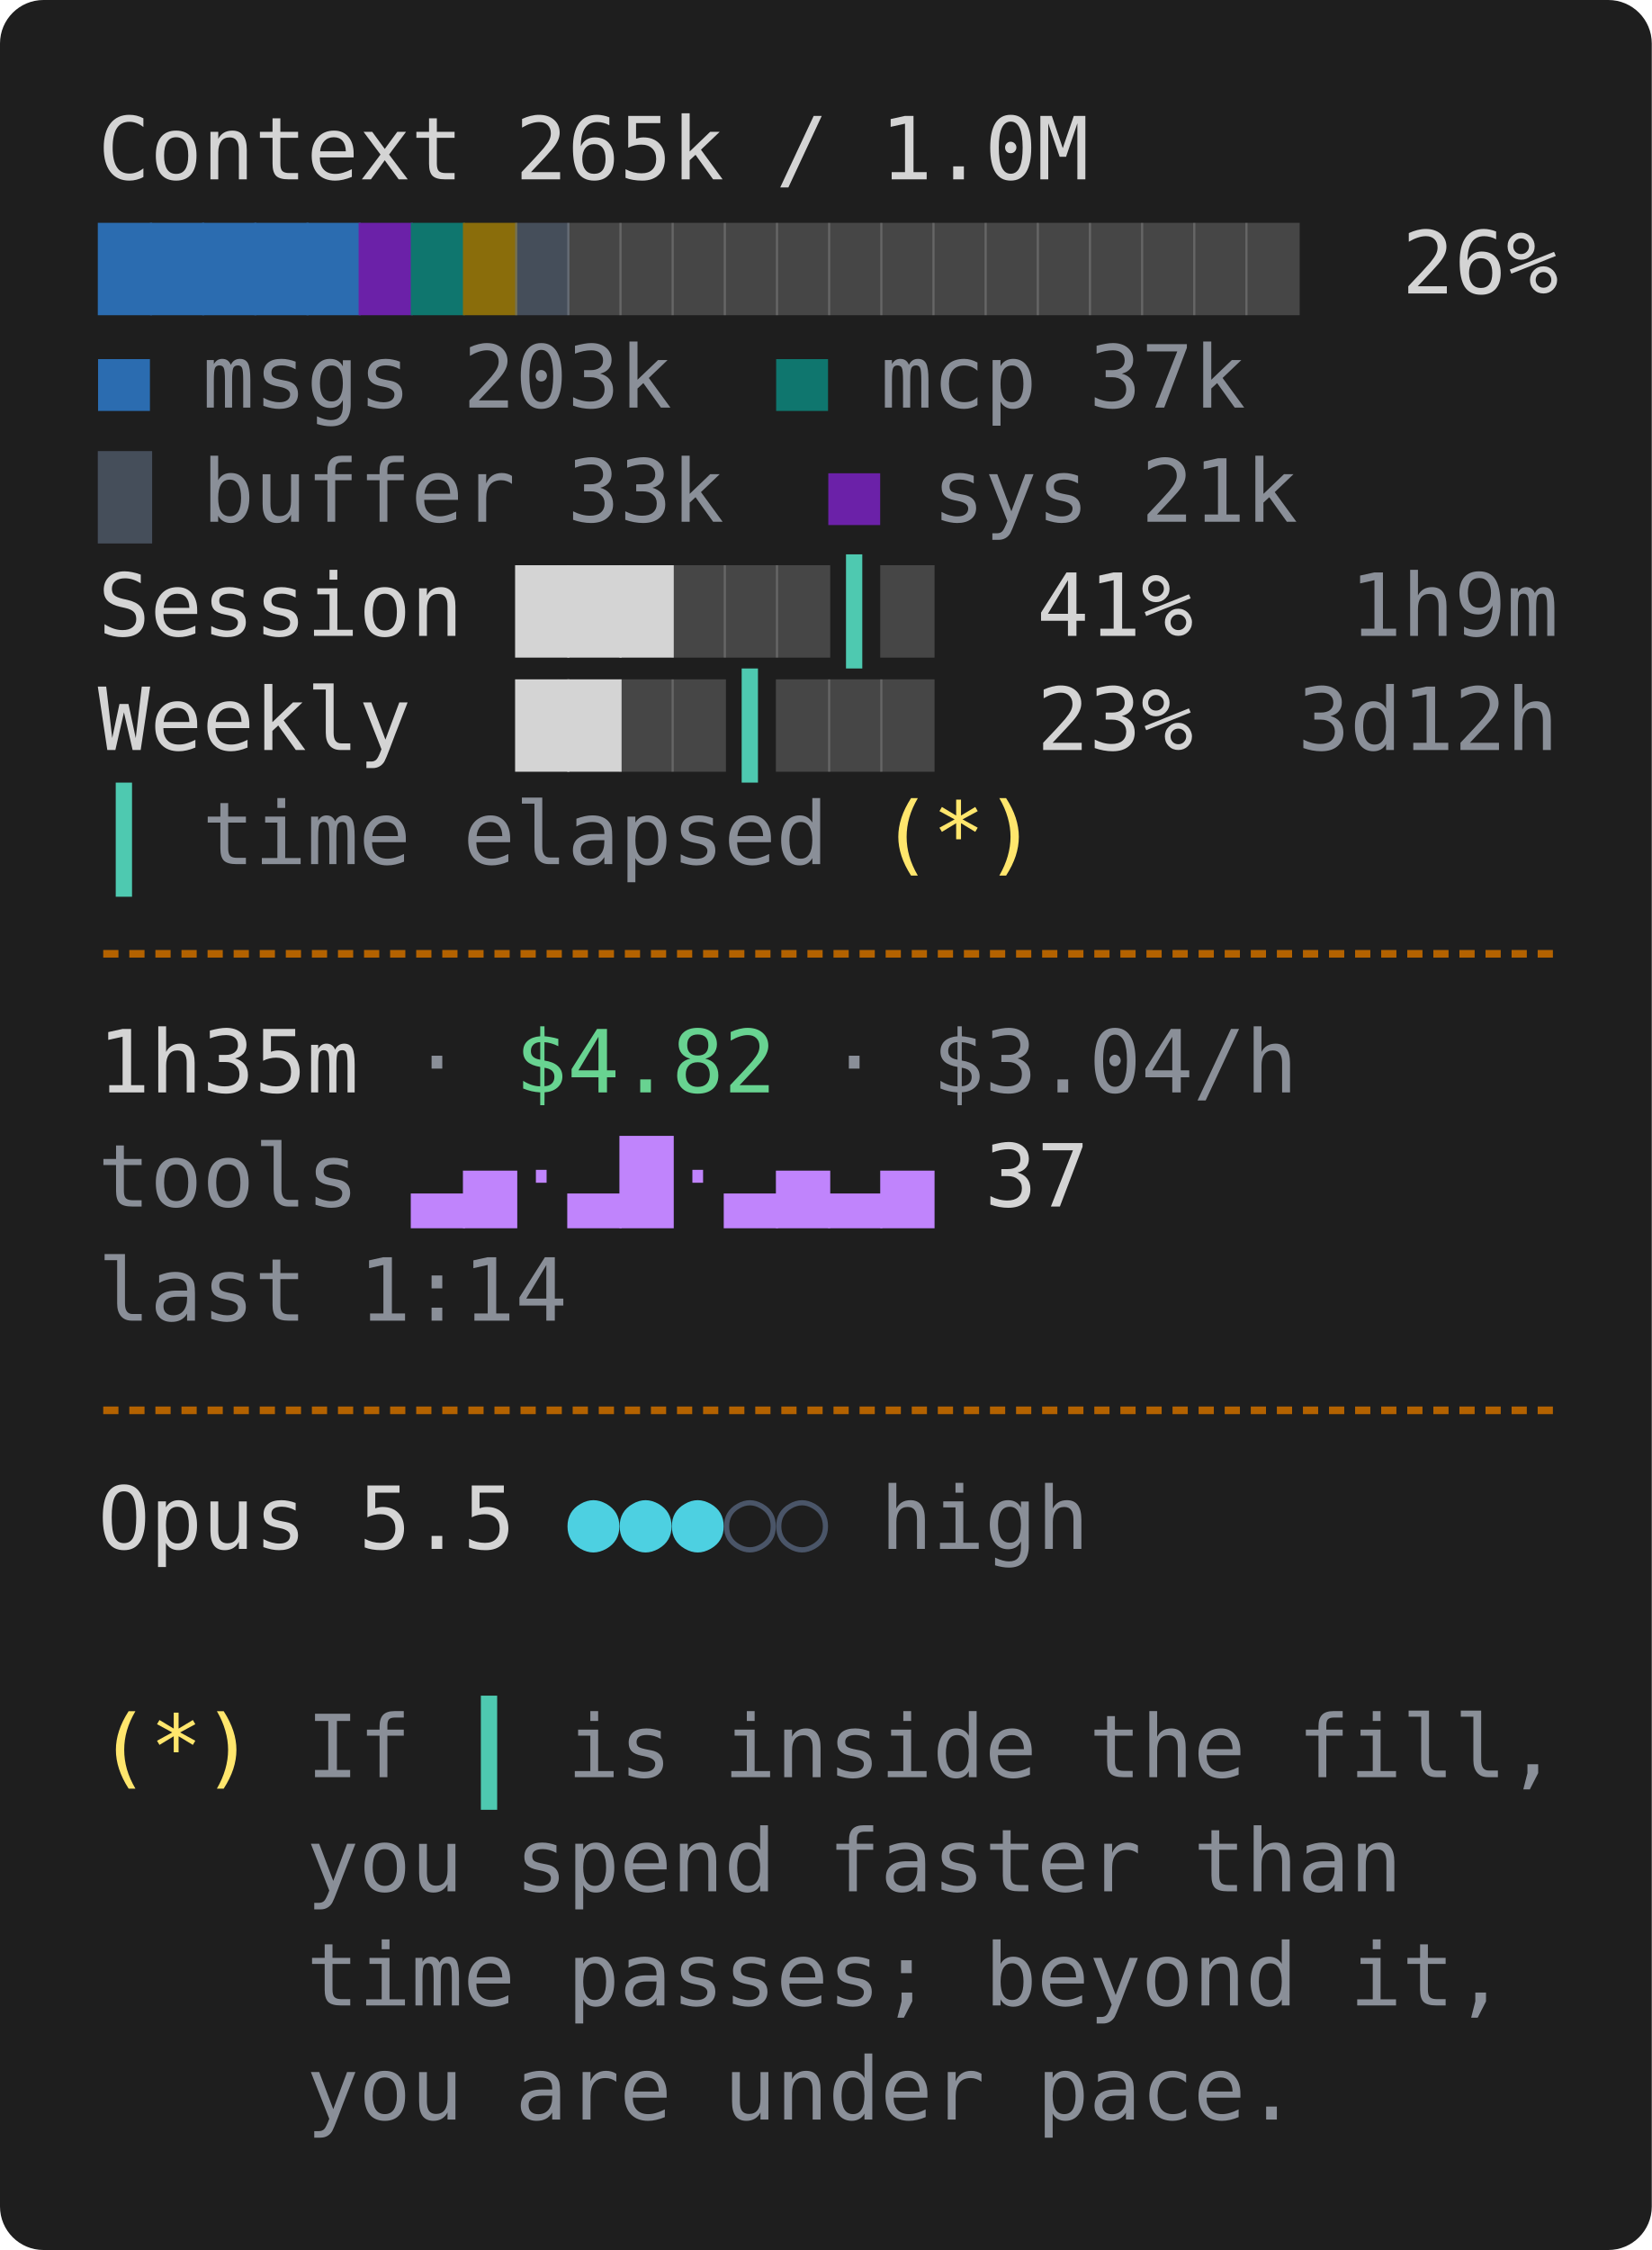
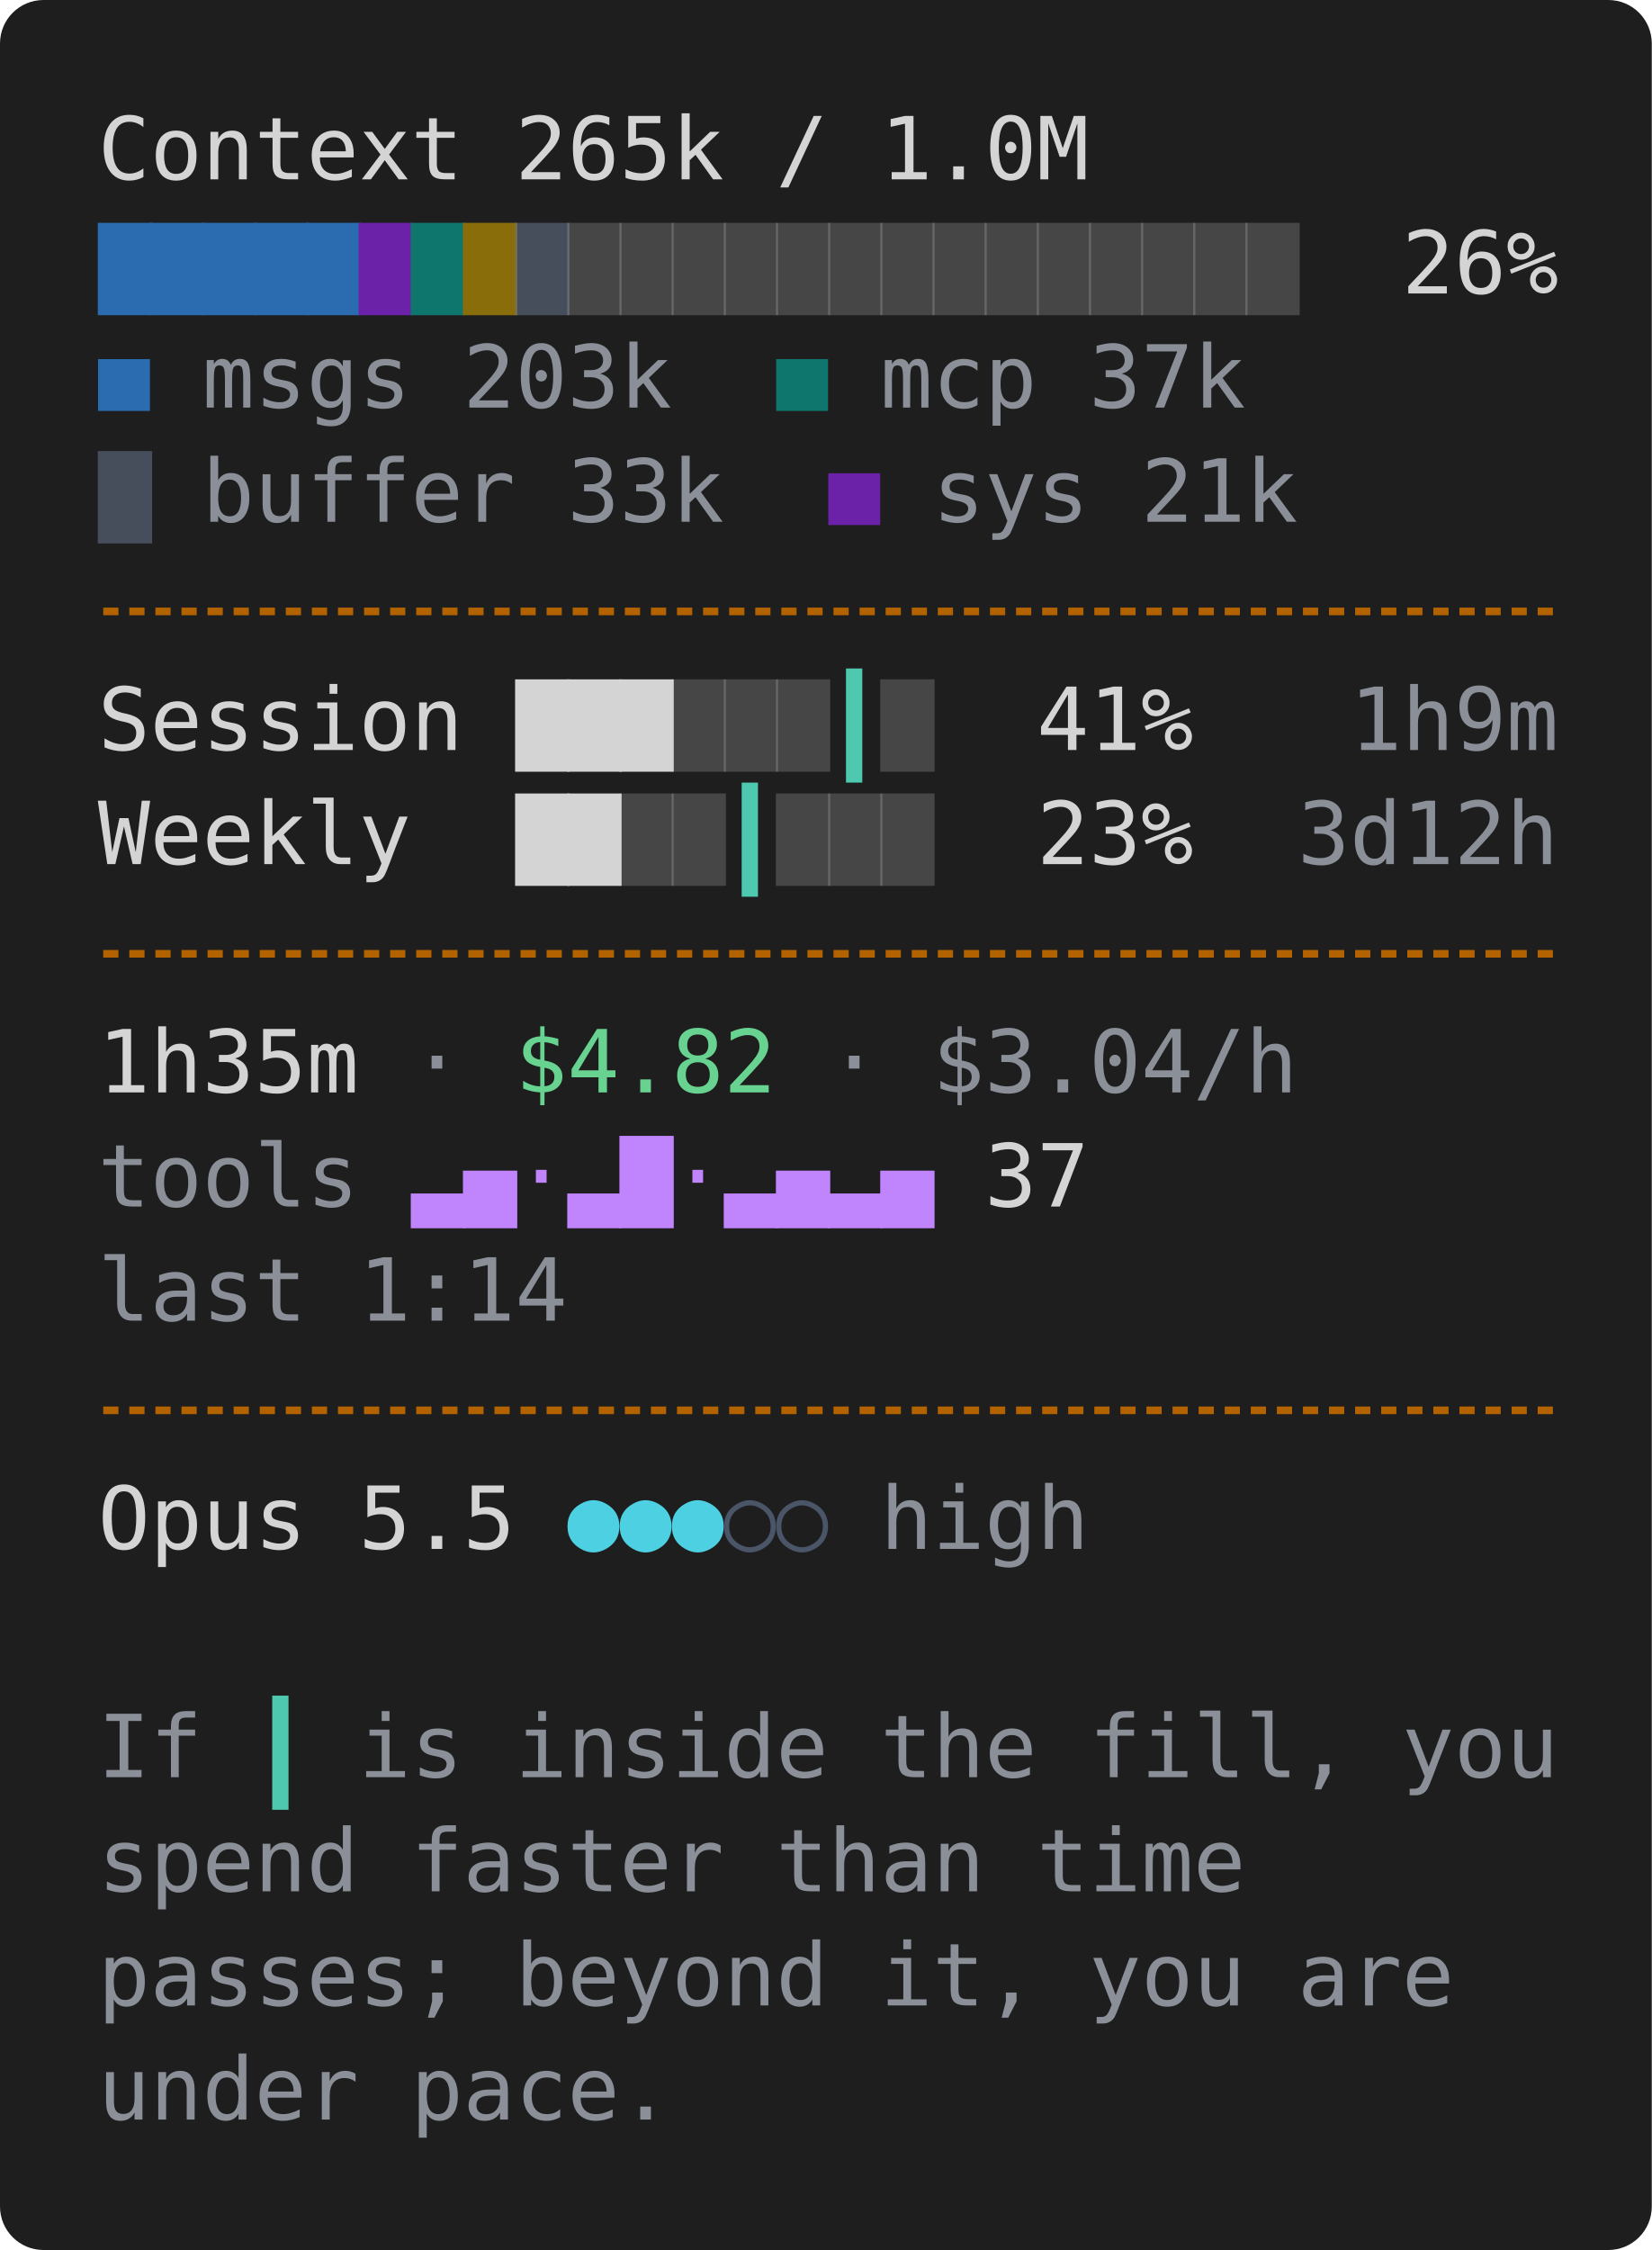
<svg xmlns="http://www.w3.org/2000/svg" width="304" height="414" viewBox="0 0 304 414" font-family="DejaVu Sans Mono, Menlo, Consolas, monospace" font-size="16">
  <rect width="304" height="414" rx="8" fill="#1e1e1e" />
  <text x="18.0" y="33" fill="#d4d4d4">C</text>
  <text x="27.6" y="33" fill="#d4d4d4">o</text>
  <text x="37.2" y="33" fill="#d4d4d4">n</text>
  <text x="46.8" y="33" fill="#d4d4d4">t</text>
  <text x="56.4" y="33" fill="#d4d4d4">e</text>
  <text x="66.0" y="33" fill="#d4d4d4">x</text>
  <text x="75.6" y="33" fill="#d4d4d4">t</text>
  <text x="94.8" y="33" fill="#d4d4d4">2</text>
  <text x="104.4" y="33" fill="#d4d4d4">6</text>
  <text x="114.0" y="33" fill="#d4d4d4">5</text>
  <text x="123.6" y="33" fill="#d4d4d4">k</text>
  <text x="142.8" y="33" fill="#d4d4d4">/</text>
  <text x="162.0" y="33" fill="#d4d4d4">1</text>
  <text x="171.6" y="33" fill="#d4d4d4">.</text>
  <text x="181.2" y="33" fill="#d4d4d4">0</text>
  <text x="190.8" y="33" fill="#d4d4d4">M</text>
  <rect x="18.0" y="41" width="10.0" height="17" fill="#2b6cb0" />
  <rect x="27.6" y="41" width="10.0" height="17" fill="#2b6cb0" />
  <rect x="37.2" y="41" width="10.0" height="17" fill="#2b6cb0" />
  <rect x="46.8" y="41" width="10.0" height="17" fill="#2b6cb0" />
  <rect x="56.4" y="41" width="10.0" height="17" fill="#2b6cb0" />
  <rect x="66.0" y="41" width="10.0" height="17" fill="#6b21a8" />
  <rect x="75.6" y="41" width="10.0" height="17" fill="#0f766e" />
  <rect x="85.2" y="41" width="10.0" height="17" fill="#8a6d0b" />
  <rect x="94.8" y="41" width="10.0" height="17" fill="#64748b" opacity="0.55" />
  <rect x="104.4" y="41" width="10.0" height="17" fill="#d4d4d4" opacity="0.22" />
  <rect x="114.0" y="41" width="10.0" height="17" fill="#d4d4d4" opacity="0.22" />
  <rect x="123.6" y="41" width="10.0" height="17" fill="#d4d4d4" opacity="0.22" />
  <rect x="133.2" y="41" width="10.0" height="17" fill="#d4d4d4" opacity="0.22" />
  <rect x="142.8" y="41" width="10.0" height="17" fill="#d4d4d4" opacity="0.22" />
  <rect x="152.4" y="41" width="10.0" height="17" fill="#d4d4d4" opacity="0.22" />
  <rect x="162.0" y="41" width="10.0" height="17" fill="#d4d4d4" opacity="0.22" />
  <rect x="171.6" y="41" width="10.0" height="17" fill="#d4d4d4" opacity="0.22" />
  <rect x="181.2" y="41" width="10.0" height="17" fill="#d4d4d4" opacity="0.22" />
  <rect x="190.8" y="41" width="10.0" height="17" fill="#d4d4d4" opacity="0.22" />
  <rect x="200.4" y="41" width="10.0" height="17" fill="#d4d4d4" opacity="0.22" />
  <rect x="210.0" y="41" width="10.0" height="17" fill="#d4d4d4" opacity="0.22" />
  <rect x="219.6" y="41" width="10.0" height="17" fill="#d4d4d4" opacity="0.22" />
  <rect x="229.2" y="41" width="10.0" height="17" fill="#d4d4d4" opacity="0.22" />
  <text x="258.0" y="54" fill="#d4d4d4">2</text>
  <text x="267.6" y="54" fill="#d4d4d4">6</text>
  <text x="277.2" y="54" fill="#d4d4d4">%</text>
  <text x="18.0" y="75" fill="#2b6cb0">■</text>
  <text x="37.2" y="75" fill="#8a8f98">m</text>
  <text x="46.8" y="75" fill="#8a8f98">s</text>
  <text x="56.4" y="75" fill="#8a8f98">g</text>
  <text x="66.0" y="75" fill="#8a8f98">s</text>
  <text x="85.2" y="75" fill="#8a8f98">2</text>
  <text x="94.8" y="75" fill="#8a8f98">0</text>
  <text x="104.4" y="75" fill="#8a8f98">3</text>
  <text x="114.0" y="75" fill="#8a8f98">k</text>
  <text x="142.8" y="75" fill="#0f766e">■</text>
  <text x="162.0" y="75" fill="#8a8f98">m</text>
  <text x="171.6" y="75" fill="#8a8f98">c</text>
  <text x="181.2" y="75" fill="#8a8f98">p</text>
  <text x="200.4" y="75" fill="#8a8f98">3</text>
  <text x="210.0" y="75" fill="#8a8f98">7</text>
  <text x="219.6" y="75" fill="#8a8f98">k</text>
  <rect x="18.0" y="83" width="10.0" height="17" fill="#64748b" opacity="0.55" />
  <text x="37.2" y="96" fill="#8a8f98">b</text>
  <text x="46.8" y="96" fill="#8a8f98">u</text>
  <text x="56.4" y="96" fill="#8a8f98">f</text>
  <text x="66.0" y="96" fill="#8a8f98">f</text>
  <text x="75.6" y="96" fill="#8a8f98">e</text>
  <text x="85.2" y="96" fill="#8a8f98">r</text>
  <text x="104.4" y="96" fill="#8a8f98">3</text>
  <text x="114.0" y="96" fill="#8a8f98">3</text>
  <text x="123.6" y="96" fill="#8a8f98">k</text>
  <text x="152.4" y="96" fill="#6b21a8">■</text>
  <text x="171.6" y="96" fill="#8a8f98">s</text>
  <text x="181.2" y="96" fill="#8a8f98">y</text>
  <text x="190.8" y="96" fill="#8a8f98">s</text>
  <text x="210.0" y="96" fill="#8a8f98">2</text>
  <text x="219.6" y="96" fill="#8a8f98">1</text>
  <text x="229.2" y="96" fill="#8a8f98">k</text>
-   <text x="18.0" y="117" fill="#d4d4d4">S</text>
-   <text x="27.6" y="117" fill="#d4d4d4">e</text>
-   <text x="37.2" y="117" fill="#d4d4d4">s</text>
-   <text x="46.8" y="117" fill="#d4d4d4">s</text>
-   <text x="56.4" y="117" fill="#d4d4d4">i</text>
-   <text x="66.0" y="117" fill="#d4d4d4">o</text>
-   <text x="75.6" y="117" fill="#d4d4d4">n</text>
-   <rect x="94.8" y="104" width="10.0" height="17" fill="#d4d4d4" />
-   <rect x="104.4" y="104" width="10.0" height="17" fill="#d4d4d4" />
-   <rect x="114.0" y="104" width="10.0" height="17" fill="#d4d4d4" />
-   <rect x="123.6" y="104" width="10.0" height="17" fill="#d4d4d4" opacity="0.22" />
-   <rect x="133.2" y="104" width="10.0" height="17" fill="#d4d4d4" opacity="0.22" />
-   <rect x="142.8" y="104" width="10.0" height="17" fill="#d4d4d4" opacity="0.22" />
-   <line x1="157.2" y1="102" x2="157.2" y2="123" stroke="#4ec9b0" stroke-width="3" />
-   <rect x="162.0" y="104" width="10.0" height="17" fill="#d4d4d4" opacity="0.22" />
-   <text x="190.8" y="117" fill="#d4d4d4">4</text>
-   <text x="200.4" y="117" fill="#d4d4d4">1</text>
-   <text x="210.0" y="117" fill="#d4d4d4">%</text>
-   <text x="248.4" y="117" fill="#8a8f98">1</text>
-   <text x="258.0" y="117" fill="#8a8f98">h</text>
-   <text x="267.6" y="117" fill="#8a8f98">9</text>
-   <text x="277.2" y="117" fill="#8a8f98">m</text>
-   <text x="18.0" y="138" fill="#d4d4d4">W</text>
+   <line x1="19.0" y1="112.5" x2="21.8" y2="112.5" stroke="#b36200" stroke-width="1.4" />
+   <line x1="23.8" y1="112.5" x2="26.6" y2="112.5" stroke="#b36200" stroke-width="1.4" />
+   <line x1="28.6" y1="112.5" x2="31.4" y2="112.5" stroke="#b36200" stroke-width="1.4" />
+   <line x1="33.4" y1="112.5" x2="36.2" y2="112.5" stroke="#b36200" stroke-width="1.4" />
+   <line x1="38.2" y1="112.5" x2="41.0" y2="112.5" stroke="#b36200" stroke-width="1.4" />
+   <line x1="43.0" y1="112.5" x2="45.8" y2="112.5" stroke="#b36200" stroke-width="1.4" />
+   <line x1="47.8" y1="112.5" x2="50.6" y2="112.5" stroke="#b36200" stroke-width="1.4" />
+   <line x1="52.6" y1="112.5" x2="55.4" y2="112.5" stroke="#b36200" stroke-width="1.4" />
+   <line x1="57.4" y1="112.5" x2="60.2" y2="112.5" stroke="#b36200" stroke-width="1.4" />
+   <line x1="62.2" y1="112.5" x2="65.0" y2="112.5" stroke="#b36200" stroke-width="1.4" />
+   <line x1="67.0" y1="112.5" x2="69.8" y2="112.5" stroke="#b36200" stroke-width="1.4" />
+   <line x1="71.8" y1="112.5" x2="74.6" y2="112.5" stroke="#b36200" stroke-width="1.4" />
+   <line x1="76.6" y1="112.5" x2="79.4" y2="112.5" stroke="#b36200" stroke-width="1.4" />
+   <line x1="81.4" y1="112.5" x2="84.2" y2="112.5" stroke="#b36200" stroke-width="1.4" />
+   <line x1="86.2" y1="112.5" x2="89.0" y2="112.5" stroke="#b36200" stroke-width="1.4" />
+   <line x1="91.0" y1="112.5" x2="93.8" y2="112.5" stroke="#b36200" stroke-width="1.4" />
+   <line x1="95.8" y1="112.5" x2="98.6" y2="112.5" stroke="#b36200" stroke-width="1.4" />
+   <line x1="100.6" y1="112.5" x2="103.4" y2="112.5" stroke="#b36200" stroke-width="1.4" />
+   <line x1="105.4" y1="112.5" x2="108.2" y2="112.5" stroke="#b36200" stroke-width="1.4" />
+   <line x1="110.2" y1="112.5" x2="113.0" y2="112.5" stroke="#b36200" stroke-width="1.4" />
+   <line x1="115.0" y1="112.5" x2="117.8" y2="112.5" stroke="#b36200" stroke-width="1.4" />
+   <line x1="119.8" y1="112.5" x2="122.6" y2="112.5" stroke="#b36200" stroke-width="1.4" />
+   <line x1="124.6" y1="112.5" x2="127.4" y2="112.5" stroke="#b36200" stroke-width="1.4" />
+   <line x1="129.4" y1="112.5" x2="132.2" y2="112.5" stroke="#b36200" stroke-width="1.4" />
+   <line x1="134.2" y1="112.5" x2="137.0" y2="112.5" stroke="#b36200" stroke-width="1.4" />
+   <line x1="139.0" y1="112.5" x2="141.8" y2="112.5" stroke="#b36200" stroke-width="1.4" />
+   <line x1="143.8" y1="112.5" x2="146.6" y2="112.5" stroke="#b36200" stroke-width="1.4" />
+   <line x1="148.6" y1="112.5" x2="151.4" y2="112.5" stroke="#b36200" stroke-width="1.4" />
+   <line x1="153.4" y1="112.5" x2="156.2" y2="112.5" stroke="#b36200" stroke-width="1.4" />
+   <line x1="158.2" y1="112.5" x2="161.0" y2="112.5" stroke="#b36200" stroke-width="1.4" />
+   <line x1="163.0" y1="112.5" x2="165.8" y2="112.5" stroke="#b36200" stroke-width="1.4" />
+   <line x1="167.8" y1="112.5" x2="170.6" y2="112.5" stroke="#b36200" stroke-width="1.4" />
+   <line x1="172.6" y1="112.5" x2="175.4" y2="112.5" stroke="#b36200" stroke-width="1.4" />
+   <line x1="177.4" y1="112.5" x2="180.2" y2="112.5" stroke="#b36200" stroke-width="1.4" />
+   <line x1="182.2" y1="112.5" x2="185.0" y2="112.5" stroke="#b36200" stroke-width="1.4" />
+   <line x1="187.0" y1="112.5" x2="189.8" y2="112.5" stroke="#b36200" stroke-width="1.4" />
+   <line x1="191.8" y1="112.5" x2="194.6" y2="112.5" stroke="#b36200" stroke-width="1.4" />
+   <line x1="196.6" y1="112.5" x2="199.4" y2="112.5" stroke="#b36200" stroke-width="1.4" />
+   <line x1="201.4" y1="112.5" x2="204.2" y2="112.5" stroke="#b36200" stroke-width="1.4" />
+   <line x1="206.2" y1="112.5" x2="209.0" y2="112.5" stroke="#b36200" stroke-width="1.4" />
+   <line x1="211.0" y1="112.5" x2="213.8" y2="112.5" stroke="#b36200" stroke-width="1.4" />
+   <line x1="215.8" y1="112.5" x2="218.6" y2="112.5" stroke="#b36200" stroke-width="1.4" />
+   <line x1="220.6" y1="112.5" x2="223.4" y2="112.5" stroke="#b36200" stroke-width="1.4" />
+   <line x1="225.4" y1="112.5" x2="228.2" y2="112.5" stroke="#b36200" stroke-width="1.4" />
+   <line x1="230.2" y1="112.5" x2="233.0" y2="112.5" stroke="#b36200" stroke-width="1.4" />
+   <line x1="235.0" y1="112.5" x2="237.8" y2="112.5" stroke="#b36200" stroke-width="1.4" />
+   <line x1="239.8" y1="112.5" x2="242.6" y2="112.5" stroke="#b36200" stroke-width="1.4" />
+   <line x1="244.6" y1="112.5" x2="247.4" y2="112.5" stroke="#b36200" stroke-width="1.4" />
+   <line x1="249.4" y1="112.5" x2="252.2" y2="112.5" stroke="#b36200" stroke-width="1.4" />
+   <line x1="254.2" y1="112.5" x2="257.0" y2="112.5" stroke="#b36200" stroke-width="1.4" />
+   <line x1="259.0" y1="112.5" x2="261.8" y2="112.5" stroke="#b36200" stroke-width="1.4" />
+   <line x1="263.8" y1="112.5" x2="266.6" y2="112.5" stroke="#b36200" stroke-width="1.4" />
+   <line x1="268.6" y1="112.5" x2="271.4" y2="112.5" stroke="#b36200" stroke-width="1.4" />
+   <line x1="273.4" y1="112.5" x2="276.2" y2="112.5" stroke="#b36200" stroke-width="1.4" />
+   <line x1="278.2" y1="112.5" x2="281.0" y2="112.5" stroke="#b36200" stroke-width="1.4" />
+   <line x1="283.0" y1="112.5" x2="285.8" y2="112.5" stroke="#b36200" stroke-width="1.4" />
+   <text x="18.0" y="138" fill="#d4d4d4">S</text>
  <text x="27.6" y="138" fill="#d4d4d4">e</text>
-   <text x="37.2" y="138" fill="#d4d4d4">e</text>
-   <text x="46.8" y="138" fill="#d4d4d4">k</text>
-   <text x="56.4" y="138" fill="#d4d4d4">l</text>
-   <text x="66.0" y="138" fill="#d4d4d4">y</text>
+   <text x="37.2" y="138" fill="#d4d4d4">s</text>
+   <text x="46.8" y="138" fill="#d4d4d4">s</text>
+   <text x="56.4" y="138" fill="#d4d4d4">i</text>
+   <text x="66.0" y="138" fill="#d4d4d4">o</text>
+   <text x="75.6" y="138" fill="#d4d4d4">n</text>
  <rect x="94.8" y="125" width="10.0" height="17" fill="#d4d4d4" />
  <rect x="104.4" y="125" width="10.0" height="17" fill="#d4d4d4" />
-   <rect x="114.0" y="125" width="10.0" height="17" fill="#d4d4d4" opacity="0.22" />
+   <rect x="114.0" y="125" width="10.0" height="17" fill="#d4d4d4" />
  <rect x="123.6" y="125" width="10.0" height="17" fill="#d4d4d4" opacity="0.22" />
-   <line x1="138.0" y1="123" x2="138.0" y2="144" stroke="#4ec9b0" stroke-width="3" />
+   <rect x="133.2" y="125" width="10.0" height="17" fill="#d4d4d4" opacity="0.22" />
  <rect x="142.8" y="125" width="10.0" height="17" fill="#d4d4d4" opacity="0.22" />
-   <rect x="152.4" y="125" width="10.0" height="17" fill="#d4d4d4" opacity="0.22" />
+   <line x1="157.2" y1="123" x2="157.2" y2="144" stroke="#4ec9b0" stroke-width="3" />
  <rect x="162.0" y="125" width="10.0" height="17" fill="#d4d4d4" opacity="0.22" />
-   <text x="190.8" y="138" fill="#d4d4d4">2</text>
-   <text x="200.4" y="138" fill="#d4d4d4">3</text>
+   <text x="190.8" y="138" fill="#d4d4d4">4</text>
+   <text x="200.4" y="138" fill="#d4d4d4">1</text>
  <text x="210.0" y="138" fill="#d4d4d4">%</text>
-   <text x="238.8" y="138" fill="#8a8f98">3</text>
-   <text x="248.4" y="138" fill="#8a8f98">d</text>
-   <text x="258.0" y="138" fill="#8a8f98">1</text>
-   <text x="267.6" y="138" fill="#8a8f98">2</text>
-   <text x="277.2" y="138" fill="#8a8f98">h</text>
-   <line x1="22.8" y1="144" x2="22.8" y2="165" stroke="#4ec9b0" stroke-width="3" />
-   <text x="37.2" y="159" fill="#8a8f98">t</text>
-   <text x="46.8" y="159" fill="#8a8f98">i</text>
-   <text x="56.4" y="159" fill="#8a8f98">m</text>
-   <text x="66.0" y="159" fill="#8a8f98">e</text>
-   <text x="85.2" y="159" fill="#8a8f98">e</text>
-   <text x="94.8" y="159" fill="#8a8f98">l</text>
-   <text x="104.4" y="159" fill="#8a8f98">a</text>
-   <text x="114.0" y="159" fill="#8a8f98">p</text>
-   <text x="123.6" y="159" fill="#8a8f98">s</text>
-   <text x="133.2" y="159" fill="#8a8f98">e</text>
-   <text x="142.8" y="159" fill="#8a8f98">d</text>
-   <text x="162.0" y="159" fill="#ffe66d">(</text>
-   <text x="171.6" y="159" fill="#ffe66d">*</text>
-   <text x="181.2" y="159" fill="#ffe66d">)</text>
+   <text x="248.4" y="138" fill="#8a8f98">1</text>
+   <text x="258.0" y="138" fill="#8a8f98">h</text>
+   <text x="267.6" y="138" fill="#8a8f98">9</text>
+   <text x="277.2" y="138" fill="#8a8f98">m</text>
+   <text x="18.0" y="159" fill="#d4d4d4">W</text>
+   <text x="27.6" y="159" fill="#d4d4d4">e</text>
+   <text x="37.2" y="159" fill="#d4d4d4">e</text>
+   <text x="46.8" y="159" fill="#d4d4d4">k</text>
+   <text x="56.4" y="159" fill="#d4d4d4">l</text>
+   <text x="66.0" y="159" fill="#d4d4d4">y</text>
+   <rect x="94.8" y="146" width="10.0" height="17" fill="#d4d4d4" />
+   <rect x="104.4" y="146" width="10.0" height="17" fill="#d4d4d4" />
+   <rect x="114.0" y="146" width="10.0" height="17" fill="#d4d4d4" opacity="0.22" />
+   <rect x="123.6" y="146" width="10.0" height="17" fill="#d4d4d4" opacity="0.22" />
+   <line x1="138.0" y1="144" x2="138.0" y2="165" stroke="#4ec9b0" stroke-width="3" />
+   <rect x="142.8" y="146" width="10.0" height="17" fill="#d4d4d4" opacity="0.22" />
+   <rect x="152.4" y="146" width="10.0" height="17" fill="#d4d4d4" opacity="0.22" />
+   <rect x="162.0" y="146" width="10.0" height="17" fill="#d4d4d4" opacity="0.22" />
+   <text x="190.8" y="159" fill="#d4d4d4">2</text>
+   <text x="200.4" y="159" fill="#d4d4d4">3</text>
+   <text x="210.0" y="159" fill="#d4d4d4">%</text>
+   <text x="238.8" y="159" fill="#8a8f98">3</text>
+   <text x="248.4" y="159" fill="#8a8f98">d</text>
+   <text x="258.0" y="159" fill="#8a8f98">1</text>
+   <text x="267.6" y="159" fill="#8a8f98">2</text>
+   <text x="277.2" y="159" fill="#8a8f98">h</text>
  <line x1="19.0" y1="175.5" x2="21.8" y2="175.5" stroke="#b36200" stroke-width="1.4" />
  <line x1="23.8" y1="175.5" x2="26.6" y2="175.5" stroke="#b36200" stroke-width="1.4" />
  <line x1="28.6" y1="175.5" x2="31.4" y2="175.5" stroke="#b36200" stroke-width="1.4" />
  <line x1="33.4" y1="175.5" x2="36.2" y2="175.5" stroke="#b36200" stroke-width="1.4" />
  <line x1="38.2" y1="175.5" x2="41.0" y2="175.5" stroke="#b36200" stroke-width="1.4" />
  <line x1="43.0" y1="175.5" x2="45.8" y2="175.5" stroke="#b36200" stroke-width="1.4" />
  <line x1="47.8" y1="175.5" x2="50.6" y2="175.5" stroke="#b36200" stroke-width="1.4" />
  <line x1="52.6" y1="175.5" x2="55.4" y2="175.5" stroke="#b36200" stroke-width="1.4" />
  <line x1="57.4" y1="175.5" x2="60.2" y2="175.5" stroke="#b36200" stroke-width="1.4" />
  <line x1="62.2" y1="175.5" x2="65.0" y2="175.5" stroke="#b36200" stroke-width="1.4" />
  <line x1="67.0" y1="175.5" x2="69.8" y2="175.5" stroke="#b36200" stroke-width="1.4" />
  <line x1="71.8" y1="175.5" x2="74.6" y2="175.5" stroke="#b36200" stroke-width="1.4" />
  <line x1="76.6" y1="175.5" x2="79.4" y2="175.5" stroke="#b36200" stroke-width="1.4" />
  <line x1="81.4" y1="175.5" x2="84.2" y2="175.5" stroke="#b36200" stroke-width="1.4" />
  <line x1="86.2" y1="175.5" x2="89.0" y2="175.5" stroke="#b36200" stroke-width="1.4" />
  <line x1="91.0" y1="175.5" x2="93.8" y2="175.5" stroke="#b36200" stroke-width="1.4" />
  <line x1="95.8" y1="175.5" x2="98.6" y2="175.5" stroke="#b36200" stroke-width="1.4" />
  <line x1="100.6" y1="175.5" x2="103.4" y2="175.5" stroke="#b36200" stroke-width="1.4" />
  <line x1="105.4" y1="175.5" x2="108.2" y2="175.5" stroke="#b36200" stroke-width="1.4" />
  <line x1="110.2" y1="175.5" x2="113.0" y2="175.5" stroke="#b36200" stroke-width="1.4" />
  <line x1="115.0" y1="175.5" x2="117.8" y2="175.5" stroke="#b36200" stroke-width="1.4" />
  <line x1="119.8" y1="175.5" x2="122.6" y2="175.5" stroke="#b36200" stroke-width="1.4" />
  <line x1="124.6" y1="175.5" x2="127.4" y2="175.5" stroke="#b36200" stroke-width="1.4" />
  <line x1="129.4" y1="175.5" x2="132.2" y2="175.5" stroke="#b36200" stroke-width="1.4" />
  <line x1="134.2" y1="175.5" x2="137.0" y2="175.5" stroke="#b36200" stroke-width="1.4" />
  <line x1="139.0" y1="175.5" x2="141.8" y2="175.5" stroke="#b36200" stroke-width="1.4" />
  <line x1="143.8" y1="175.5" x2="146.6" y2="175.5" stroke="#b36200" stroke-width="1.4" />
  <line x1="148.6" y1="175.5" x2="151.4" y2="175.5" stroke="#b36200" stroke-width="1.4" />
  <line x1="153.4" y1="175.5" x2="156.2" y2="175.5" stroke="#b36200" stroke-width="1.4" />
  <line x1="158.2" y1="175.5" x2="161.0" y2="175.5" stroke="#b36200" stroke-width="1.4" />
  <line x1="163.0" y1="175.5" x2="165.8" y2="175.5" stroke="#b36200" stroke-width="1.4" />
  <line x1="167.8" y1="175.5" x2="170.6" y2="175.5" stroke="#b36200" stroke-width="1.4" />
  <line x1="172.6" y1="175.5" x2="175.4" y2="175.5" stroke="#b36200" stroke-width="1.4" />
  <line x1="177.4" y1="175.5" x2="180.2" y2="175.5" stroke="#b36200" stroke-width="1.4" />
  <line x1="182.2" y1="175.5" x2="185.0" y2="175.5" stroke="#b36200" stroke-width="1.4" />
  <line x1="187.0" y1="175.5" x2="189.8" y2="175.5" stroke="#b36200" stroke-width="1.4" />
  <line x1="191.8" y1="175.5" x2="194.6" y2="175.5" stroke="#b36200" stroke-width="1.4" />
  <line x1="196.6" y1="175.5" x2="199.4" y2="175.5" stroke="#b36200" stroke-width="1.4" />
  <line x1="201.4" y1="175.5" x2="204.2" y2="175.5" stroke="#b36200" stroke-width="1.4" />
  <line x1="206.2" y1="175.5" x2="209.0" y2="175.5" stroke="#b36200" stroke-width="1.4" />
  <line x1="211.0" y1="175.5" x2="213.8" y2="175.5" stroke="#b36200" stroke-width="1.4" />
  <line x1="215.8" y1="175.5" x2="218.6" y2="175.5" stroke="#b36200" stroke-width="1.4" />
  <line x1="220.6" y1="175.5" x2="223.4" y2="175.5" stroke="#b36200" stroke-width="1.4" />
  <line x1="225.4" y1="175.5" x2="228.2" y2="175.5" stroke="#b36200" stroke-width="1.4" />
  <line x1="230.2" y1="175.5" x2="233.0" y2="175.5" stroke="#b36200" stroke-width="1.4" />
  <line x1="235.0" y1="175.5" x2="237.8" y2="175.5" stroke="#b36200" stroke-width="1.4" />
  <line x1="239.8" y1="175.5" x2="242.6" y2="175.5" stroke="#b36200" stroke-width="1.4" />
  <line x1="244.6" y1="175.5" x2="247.4" y2="175.5" stroke="#b36200" stroke-width="1.4" />
  <line x1="249.4" y1="175.5" x2="252.2" y2="175.5" stroke="#b36200" stroke-width="1.4" />
  <line x1="254.2" y1="175.5" x2="257.0" y2="175.5" stroke="#b36200" stroke-width="1.4" />
  <line x1="259.0" y1="175.5" x2="261.8" y2="175.5" stroke="#b36200" stroke-width="1.4" />
  <line x1="263.8" y1="175.5" x2="266.6" y2="175.5" stroke="#b36200" stroke-width="1.4" />
  <line x1="268.6" y1="175.5" x2="271.4" y2="175.5" stroke="#b36200" stroke-width="1.4" />
  <line x1="273.4" y1="175.5" x2="276.2" y2="175.5" stroke="#b36200" stroke-width="1.4" />
  <line x1="278.2" y1="175.5" x2="281.0" y2="175.5" stroke="#b36200" stroke-width="1.4" />
  <line x1="283.0" y1="175.5" x2="285.8" y2="175.5" stroke="#b36200" stroke-width="1.4" />
  <text x="18.0" y="201" fill="#d4d4d4">1</text>
  <text x="27.6" y="201" fill="#d4d4d4">h</text>
  <text x="37.2" y="201" fill="#d4d4d4">3</text>
  <text x="46.8" y="201" fill="#d4d4d4">5</text>
  <text x="56.4" y="201" fill="#d4d4d4">m</text>
  <text x="75.6" y="201" fill="#8a8f98">·</text>
  <text x="94.8" y="201" fill="#68d391">$</text>
  <text x="104.4" y="201" fill="#68d391">4</text>
  <text x="114.0" y="201" fill="#68d391">.</text>
  <text x="123.6" y="201" fill="#68d391">8</text>
  <text x="133.2" y="201" fill="#68d391">2</text>
  <text x="152.4" y="201" fill="#8a8f98">·</text>
  <text x="171.6" y="201" fill="#8a8f98">$</text>
  <text x="181.2" y="201" fill="#8a8f98">3</text>
  <text x="190.8" y="201" fill="#8a8f98">.</text>
  <text x="200.4" y="201" fill="#8a8f98">0</text>
  <text x="210.0" y="201" fill="#8a8f98">4</text>
  <text x="219.6" y="201" fill="#8a8f98">/</text>
  <text x="229.2" y="201" fill="#8a8f98">h</text>
  <text x="18.0" y="222" fill="#8a8f98">t</text>
  <text x="27.6" y="222" fill="#8a8f98">o</text>
  <text x="37.2" y="222" fill="#8a8f98">o</text>
  <text x="46.8" y="222" fill="#8a8f98">l</text>
  <text x="56.4" y="222" fill="#8a8f98">s</text>
  <rect x="75.6" y="219.6" width="10.0" height="6.4" fill="#c084fc" />
  <rect x="85.2" y="215.4" width="10.0" height="10.6" fill="#c084fc" />
  <text x="94.8" y="222" fill="#c084fc">·</text>
  <rect x="104.4" y="219.6" width="10.0" height="6.4" fill="#c084fc" />
  <rect x="114.0" y="209" width="10.0" height="17" fill="#c084fc" />
  <text x="123.6" y="222" fill="#c084fc">·</text>
  <rect x="133.2" y="219.6" width="10.0" height="6.4" fill="#c084fc" />
  <rect x="142.8" y="215.4" width="10.0" height="10.6" fill="#c084fc" />
  <rect x="152.4" y="219.6" width="10.0" height="6.4" fill="#c084fc" />
  <rect x="162.0" y="215.4" width="10.0" height="10.6" fill="#c084fc" />
  <text x="181.2" y="222" fill="#d4d4d4">3</text>
  <text x="190.8" y="222" fill="#d4d4d4">7</text>
  <text x="18.0" y="243" fill="#8a8f98">l</text>
  <text x="27.6" y="243" fill="#8a8f98">a</text>
  <text x="37.2" y="243" fill="#8a8f98">s</text>
  <text x="46.8" y="243" fill="#8a8f98">t</text>
  <text x="66.0" y="243" fill="#8a8f98">1</text>
  <text x="75.6" y="243" fill="#8a8f98">:</text>
  <text x="85.2" y="243" fill="#8a8f98">1</text>
  <text x="94.8" y="243" fill="#8a8f98">4</text>
  <line x1="19.0" y1="259.5" x2="21.8" y2="259.5" stroke="#b36200" stroke-width="1.4" />
  <line x1="23.8" y1="259.5" x2="26.6" y2="259.5" stroke="#b36200" stroke-width="1.4" />
  <line x1="28.6" y1="259.5" x2="31.4" y2="259.5" stroke="#b36200" stroke-width="1.4" />
  <line x1="33.4" y1="259.5" x2="36.2" y2="259.5" stroke="#b36200" stroke-width="1.4" />
  <line x1="38.2" y1="259.5" x2="41.0" y2="259.5" stroke="#b36200" stroke-width="1.4" />
  <line x1="43.0" y1="259.5" x2="45.8" y2="259.5" stroke="#b36200" stroke-width="1.4" />
  <line x1="47.8" y1="259.5" x2="50.6" y2="259.5" stroke="#b36200" stroke-width="1.4" />
  <line x1="52.6" y1="259.5" x2="55.4" y2="259.5" stroke="#b36200" stroke-width="1.4" />
  <line x1="57.4" y1="259.5" x2="60.2" y2="259.5" stroke="#b36200" stroke-width="1.4" />
  <line x1="62.2" y1="259.5" x2="65.0" y2="259.5" stroke="#b36200" stroke-width="1.4" />
  <line x1="67.0" y1="259.5" x2="69.8" y2="259.5" stroke="#b36200" stroke-width="1.4" />
  <line x1="71.8" y1="259.5" x2="74.6" y2="259.5" stroke="#b36200" stroke-width="1.4" />
  <line x1="76.6" y1="259.5" x2="79.4" y2="259.5" stroke="#b36200" stroke-width="1.4" />
  <line x1="81.4" y1="259.5" x2="84.2" y2="259.5" stroke="#b36200" stroke-width="1.4" />
  <line x1="86.2" y1="259.5" x2="89.0" y2="259.5" stroke="#b36200" stroke-width="1.4" />
  <line x1="91.0" y1="259.5" x2="93.8" y2="259.5" stroke="#b36200" stroke-width="1.4" />
  <line x1="95.8" y1="259.5" x2="98.6" y2="259.5" stroke="#b36200" stroke-width="1.4" />
  <line x1="100.6" y1="259.5" x2="103.4" y2="259.5" stroke="#b36200" stroke-width="1.4" />
  <line x1="105.4" y1="259.5" x2="108.2" y2="259.5" stroke="#b36200" stroke-width="1.4" />
  <line x1="110.2" y1="259.5" x2="113.0" y2="259.5" stroke="#b36200" stroke-width="1.4" />
  <line x1="115.0" y1="259.5" x2="117.8" y2="259.5" stroke="#b36200" stroke-width="1.4" />
  <line x1="119.8" y1="259.5" x2="122.6" y2="259.5" stroke="#b36200" stroke-width="1.4" />
  <line x1="124.6" y1="259.5" x2="127.4" y2="259.5" stroke="#b36200" stroke-width="1.4" />
  <line x1="129.4" y1="259.5" x2="132.2" y2="259.5" stroke="#b36200" stroke-width="1.4" />
  <line x1="134.2" y1="259.5" x2="137.0" y2="259.5" stroke="#b36200" stroke-width="1.4" />
  <line x1="139.0" y1="259.5" x2="141.8" y2="259.5" stroke="#b36200" stroke-width="1.4" />
  <line x1="143.8" y1="259.5" x2="146.6" y2="259.5" stroke="#b36200" stroke-width="1.4" />
  <line x1="148.6" y1="259.5" x2="151.4" y2="259.5" stroke="#b36200" stroke-width="1.4" />
  <line x1="153.4" y1="259.5" x2="156.2" y2="259.5" stroke="#b36200" stroke-width="1.4" />
  <line x1="158.2" y1="259.5" x2="161.0" y2="259.5" stroke="#b36200" stroke-width="1.4" />
  <line x1="163.0" y1="259.5" x2="165.8" y2="259.5" stroke="#b36200" stroke-width="1.4" />
  <line x1="167.8" y1="259.5" x2="170.6" y2="259.5" stroke="#b36200" stroke-width="1.4" />
  <line x1="172.6" y1="259.5" x2="175.4" y2="259.5" stroke="#b36200" stroke-width="1.4" />
  <line x1="177.4" y1="259.5" x2="180.2" y2="259.5" stroke="#b36200" stroke-width="1.4" />
  <line x1="182.2" y1="259.5" x2="185.0" y2="259.5" stroke="#b36200" stroke-width="1.4" />
  <line x1="187.0" y1="259.5" x2="189.8" y2="259.5" stroke="#b36200" stroke-width="1.4" />
  <line x1="191.8" y1="259.5" x2="194.6" y2="259.5" stroke="#b36200" stroke-width="1.4" />
  <line x1="196.6" y1="259.5" x2="199.4" y2="259.5" stroke="#b36200" stroke-width="1.4" />
  <line x1="201.4" y1="259.5" x2="204.2" y2="259.5" stroke="#b36200" stroke-width="1.4" />
  <line x1="206.2" y1="259.5" x2="209.0" y2="259.5" stroke="#b36200" stroke-width="1.4" />
  <line x1="211.0" y1="259.5" x2="213.8" y2="259.5" stroke="#b36200" stroke-width="1.4" />
  <line x1="215.8" y1="259.5" x2="218.6" y2="259.5" stroke="#b36200" stroke-width="1.4" />
  <line x1="220.6" y1="259.5" x2="223.4" y2="259.5" stroke="#b36200" stroke-width="1.4" />
  <line x1="225.4" y1="259.5" x2="228.2" y2="259.5" stroke="#b36200" stroke-width="1.4" />
  <line x1="230.2" y1="259.5" x2="233.0" y2="259.5" stroke="#b36200" stroke-width="1.4" />
  <line x1="235.0" y1="259.5" x2="237.8" y2="259.5" stroke="#b36200" stroke-width="1.4" />
  <line x1="239.8" y1="259.5" x2="242.6" y2="259.5" stroke="#b36200" stroke-width="1.4" />
  <line x1="244.6" y1="259.5" x2="247.4" y2="259.5" stroke="#b36200" stroke-width="1.4" />
  <line x1="249.4" y1="259.5" x2="252.2" y2="259.5" stroke="#b36200" stroke-width="1.4" />
  <line x1="254.2" y1="259.5" x2="257.0" y2="259.5" stroke="#b36200" stroke-width="1.4" />
  <line x1="259.0" y1="259.5" x2="261.8" y2="259.5" stroke="#b36200" stroke-width="1.4" />
  <line x1="263.8" y1="259.5" x2="266.6" y2="259.5" stroke="#b36200" stroke-width="1.4" />
  <line x1="268.6" y1="259.5" x2="271.4" y2="259.5" stroke="#b36200" stroke-width="1.4" />
  <line x1="273.4" y1="259.5" x2="276.2" y2="259.5" stroke="#b36200" stroke-width="1.4" />
  <line x1="278.2" y1="259.5" x2="281.0" y2="259.5" stroke="#b36200" stroke-width="1.4" />
  <line x1="283.0" y1="259.5" x2="285.8" y2="259.5" stroke="#b36200" stroke-width="1.4" />
  <text x="18.0" y="285" fill="#d4d4d4">O</text>
  <text x="27.6" y="285" fill="#d4d4d4">p</text>
  <text x="37.2" y="285" fill="#d4d4d4">u</text>
  <text x="46.8" y="285" fill="#d4d4d4">s</text>
  <text x="66.0" y="285" fill="#d4d4d4">5</text>
  <text x="75.6" y="285" fill="#d4d4d4">.</text>
  <text x="85.2" y="285" fill="#d4d4d4">5</text>
  <text x="104.4" y="285" fill="#4dd0e1">●</text>
  <text x="114.0" y="285" fill="#4dd0e1">●</text>
  <text x="123.6" y="285" fill="#4dd0e1">●</text>
  <text x="133.2" y="285" fill="#4a5568">○</text>
  <text x="142.8" y="285" fill="#4a5568">○</text>
  <text x="162.0" y="285" fill="#8a8f98">h</text>
  <text x="171.6" y="285" fill="#8a8f98">i</text>
  <text x="181.2" y="285" fill="#8a8f98">g</text>
  <text x="190.8" y="285" fill="#8a8f98">h</text>
-   <text x="18.0" y="327" fill="#ffe66d">(</text>
-   <text x="27.6" y="327" fill="#ffe66d">*</text>
-   <text x="37.2" y="327" fill="#ffe66d">)</text>
-   <text x="56.4" y="327" fill="#8a8f98">I</text>
-   <text x="66.0" y="327" fill="#8a8f98">f</text>
-   <line x1="90.0" y1="312" x2="90.0" y2="333" stroke="#4ec9b0" stroke-width="3" />
-   <text x="104.4" y="327" fill="#8a8f98">i</text>
+   <text x="18.0" y="327" fill="#8a8f98">I</text>
+   <text x="27.6" y="327" fill="#8a8f98">f</text>
+   <line x1="51.6" y1="312" x2="51.6" y2="333" stroke="#4ec9b0" stroke-width="3" />
+   <text x="66.0" y="327" fill="#8a8f98">i</text>
+   <text x="75.6" y="327" fill="#8a8f98">s</text>
+   <text x="94.8" y="327" fill="#8a8f98">i</text>
+   <text x="104.4" y="327" fill="#8a8f98">n</text>
  <text x="114.0" y="327" fill="#8a8f98">s</text>
-   <text x="133.2" y="327" fill="#8a8f98">i</text>
-   <text x="142.8" y="327" fill="#8a8f98">n</text>
-   <text x="152.4" y="327" fill="#8a8f98">s</text>
-   <text x="162.0" y="327" fill="#8a8f98">i</text>
-   <text x="171.6" y="327" fill="#8a8f98">d</text>
+   <text x="123.6" y="327" fill="#8a8f98">i</text>
+   <text x="133.2" y="327" fill="#8a8f98">d</text>
+   <text x="142.8" y="327" fill="#8a8f98">e</text>
+   <text x="162.0" y="327" fill="#8a8f98">t</text>
+   <text x="171.6" y="327" fill="#8a8f98">h</text>
  <text x="181.2" y="327" fill="#8a8f98">e</text>
-   <text x="200.4" y="327" fill="#8a8f98">t</text>
-   <text x="210.0" y="327" fill="#8a8f98">h</text>
-   <text x="219.6" y="327" fill="#8a8f98">e</text>
-   <text x="238.8" y="327" fill="#8a8f98">f</text>
-   <text x="248.4" y="327" fill="#8a8f98">i</text>
-   <text x="258.0" y="327" fill="#8a8f98">l</text>
-   <text x="267.6" y="327" fill="#8a8f98">l</text>
-   <text x="277.2" y="327" fill="#8a8f98">,</text>
-   <text x="56.4" y="348" fill="#8a8f98">y</text>
-   <text x="66.0" y="348" fill="#8a8f98">o</text>
-   <text x="75.6" y="348" fill="#8a8f98">u</text>
+   <text x="200.4" y="327" fill="#8a8f98">f</text>
+   <text x="210.0" y="327" fill="#8a8f98">i</text>
+   <text x="219.6" y="327" fill="#8a8f98">l</text>
+   <text x="229.2" y="327" fill="#8a8f98">l</text>
+   <text x="238.8" y="327" fill="#8a8f98">,</text>
+   <text x="258.0" y="327" fill="#8a8f98">y</text>
+   <text x="267.6" y="327" fill="#8a8f98">o</text>
+   <text x="277.2" y="327" fill="#8a8f98">u</text>
+   <text x="18.0" y="348" fill="#8a8f98">s</text>
+   <text x="27.6" y="348" fill="#8a8f98">p</text>
+   <text x="37.2" y="348" fill="#8a8f98">e</text>
+   <text x="46.8" y="348" fill="#8a8f98">n</text>
+   <text x="56.4" y="348" fill="#8a8f98">d</text>
+   <text x="75.6" y="348" fill="#8a8f98">f</text>
+   <text x="85.2" y="348" fill="#8a8f98">a</text>
  <text x="94.8" y="348" fill="#8a8f98">s</text>
-   <text x="104.4" y="348" fill="#8a8f98">p</text>
+   <text x="104.4" y="348" fill="#8a8f98">t</text>
  <text x="114.0" y="348" fill="#8a8f98">e</text>
-   <text x="123.6" y="348" fill="#8a8f98">n</text>
-   <text x="133.2" y="348" fill="#8a8f98">d</text>
-   <text x="152.4" y="348" fill="#8a8f98">f</text>
+   <text x="123.6" y="348" fill="#8a8f98">r</text>
+   <text x="142.8" y="348" fill="#8a8f98">t</text>
+   <text x="152.4" y="348" fill="#8a8f98">h</text>
  <text x="162.0" y="348" fill="#8a8f98">a</text>
-   <text x="171.6" y="348" fill="#8a8f98">s</text>
-   <text x="181.2" y="348" fill="#8a8f98">t</text>
-   <text x="190.8" y="348" fill="#8a8f98">e</text>
-   <text x="200.4" y="348" fill="#8a8f98">r</text>
-   <text x="219.6" y="348" fill="#8a8f98">t</text>
-   <text x="229.2" y="348" fill="#8a8f98">h</text>
-   <text x="238.8" y="348" fill="#8a8f98">a</text>
-   <text x="248.4" y="348" fill="#8a8f98">n</text>
-   <text x="56.4" y="369" fill="#8a8f98">t</text>
-   <text x="66.0" y="369" fill="#8a8f98">i</text>
-   <text x="75.6" y="369" fill="#8a8f98">m</text>
-   <text x="85.2" y="369" fill="#8a8f98">e</text>
-   <text x="104.4" y="369" fill="#8a8f98">p</text>
-   <text x="114.0" y="369" fill="#8a8f98">a</text>
-   <text x="123.6" y="369" fill="#8a8f98">s</text>
-   <text x="133.2" y="369" fill="#8a8f98">s</text>
-   <text x="142.8" y="369" fill="#8a8f98">e</text>
-   <text x="152.4" y="369" fill="#8a8f98">s</text>
-   <text x="162.0" y="369" fill="#8a8f98">;</text>
-   <text x="181.2" y="369" fill="#8a8f98">b</text>
-   <text x="190.8" y="369" fill="#8a8f98">e</text>
+   <text x="171.6" y="348" fill="#8a8f98">n</text>
+   <text x="190.8" y="348" fill="#8a8f98">t</text>
+   <text x="200.4" y="348" fill="#8a8f98">i</text>
+   <text x="210.0" y="348" fill="#8a8f98">m</text>
+   <text x="219.6" y="348" fill="#8a8f98">e</text>
+   <text x="18.0" y="369" fill="#8a8f98">p</text>
+   <text x="27.6" y="369" fill="#8a8f98">a</text>
+   <text x="37.2" y="369" fill="#8a8f98">s</text>
+   <text x="46.8" y="369" fill="#8a8f98">s</text>
+   <text x="56.4" y="369" fill="#8a8f98">e</text>
+   <text x="66.0" y="369" fill="#8a8f98">s</text>
+   <text x="75.6" y="369" fill="#8a8f98">;</text>
+   <text x="94.8" y="369" fill="#8a8f98">b</text>
+   <text x="104.4" y="369" fill="#8a8f98">e</text>
+   <text x="114.0" y="369" fill="#8a8f98">y</text>
+   <text x="123.6" y="369" fill="#8a8f98">o</text>
+   <text x="133.2" y="369" fill="#8a8f98">n</text>
+   <text x="142.8" y="369" fill="#8a8f98">d</text>
+   <text x="162.0" y="369" fill="#8a8f98">i</text>
+   <text x="171.6" y="369" fill="#8a8f98">t</text>
+   <text x="181.2" y="369" fill="#8a8f98">,</text>
  <text x="200.4" y="369" fill="#8a8f98">y</text>
  <text x="210.0" y="369" fill="#8a8f98">o</text>
-   <text x="219.6" y="369" fill="#8a8f98">n</text>
-   <text x="229.2" y="369" fill="#8a8f98">d</text>
-   <text x="248.4" y="369" fill="#8a8f98">i</text>
-   <text x="258.0" y="369" fill="#8a8f98">t</text>
-   <text x="267.6" y="369" fill="#8a8f98">,</text>
-   <text x="56.4" y="390" fill="#8a8f98">y</text>
-   <text x="66.0" y="390" fill="#8a8f98">o</text>
-   <text x="75.6" y="390" fill="#8a8f98">u</text>
-   <text x="94.8" y="390" fill="#8a8f98">a</text>
-   <text x="104.4" y="390" fill="#8a8f98">r</text>
-   <text x="114.0" y="390" fill="#8a8f98">e</text>
-   <text x="133.2" y="390" fill="#8a8f98">u</text>
-   <text x="142.8" y="390" fill="#8a8f98">n</text>
-   <text x="152.4" y="390" fill="#8a8f98">d</text>
-   <text x="162.0" y="390" fill="#8a8f98">e</text>
-   <text x="171.6" y="390" fill="#8a8f98">r</text>
-   <text x="190.8" y="390" fill="#8a8f98">p</text>
-   <text x="200.4" y="390" fill="#8a8f98">a</text>
-   <text x="210.0" y="390" fill="#8a8f98">c</text>
-   <text x="219.6" y="390" fill="#8a8f98">e</text>
-   <text x="229.2" y="390" fill="#8a8f98">.</text>
+   <text x="219.6" y="369" fill="#8a8f98">u</text>
+   <text x="238.8" y="369" fill="#8a8f98">a</text>
+   <text x="248.4" y="369" fill="#8a8f98">r</text>
+   <text x="258.0" y="369" fill="#8a8f98">e</text>
+   <text x="18.0" y="390" fill="#8a8f98">u</text>
+   <text x="27.6" y="390" fill="#8a8f98">n</text>
+   <text x="37.2" y="390" fill="#8a8f98">d</text>
+   <text x="46.8" y="390" fill="#8a8f98">e</text>
+   <text x="56.4" y="390" fill="#8a8f98">r</text>
+   <text x="75.6" y="390" fill="#8a8f98">p</text>
+   <text x="85.2" y="390" fill="#8a8f98">a</text>
+   <text x="94.8" y="390" fill="#8a8f98">c</text>
+   <text x="104.4" y="390" fill="#8a8f98">e</text>
+   <text x="114.0" y="390" fill="#8a8f98">.</text>
</svg>
